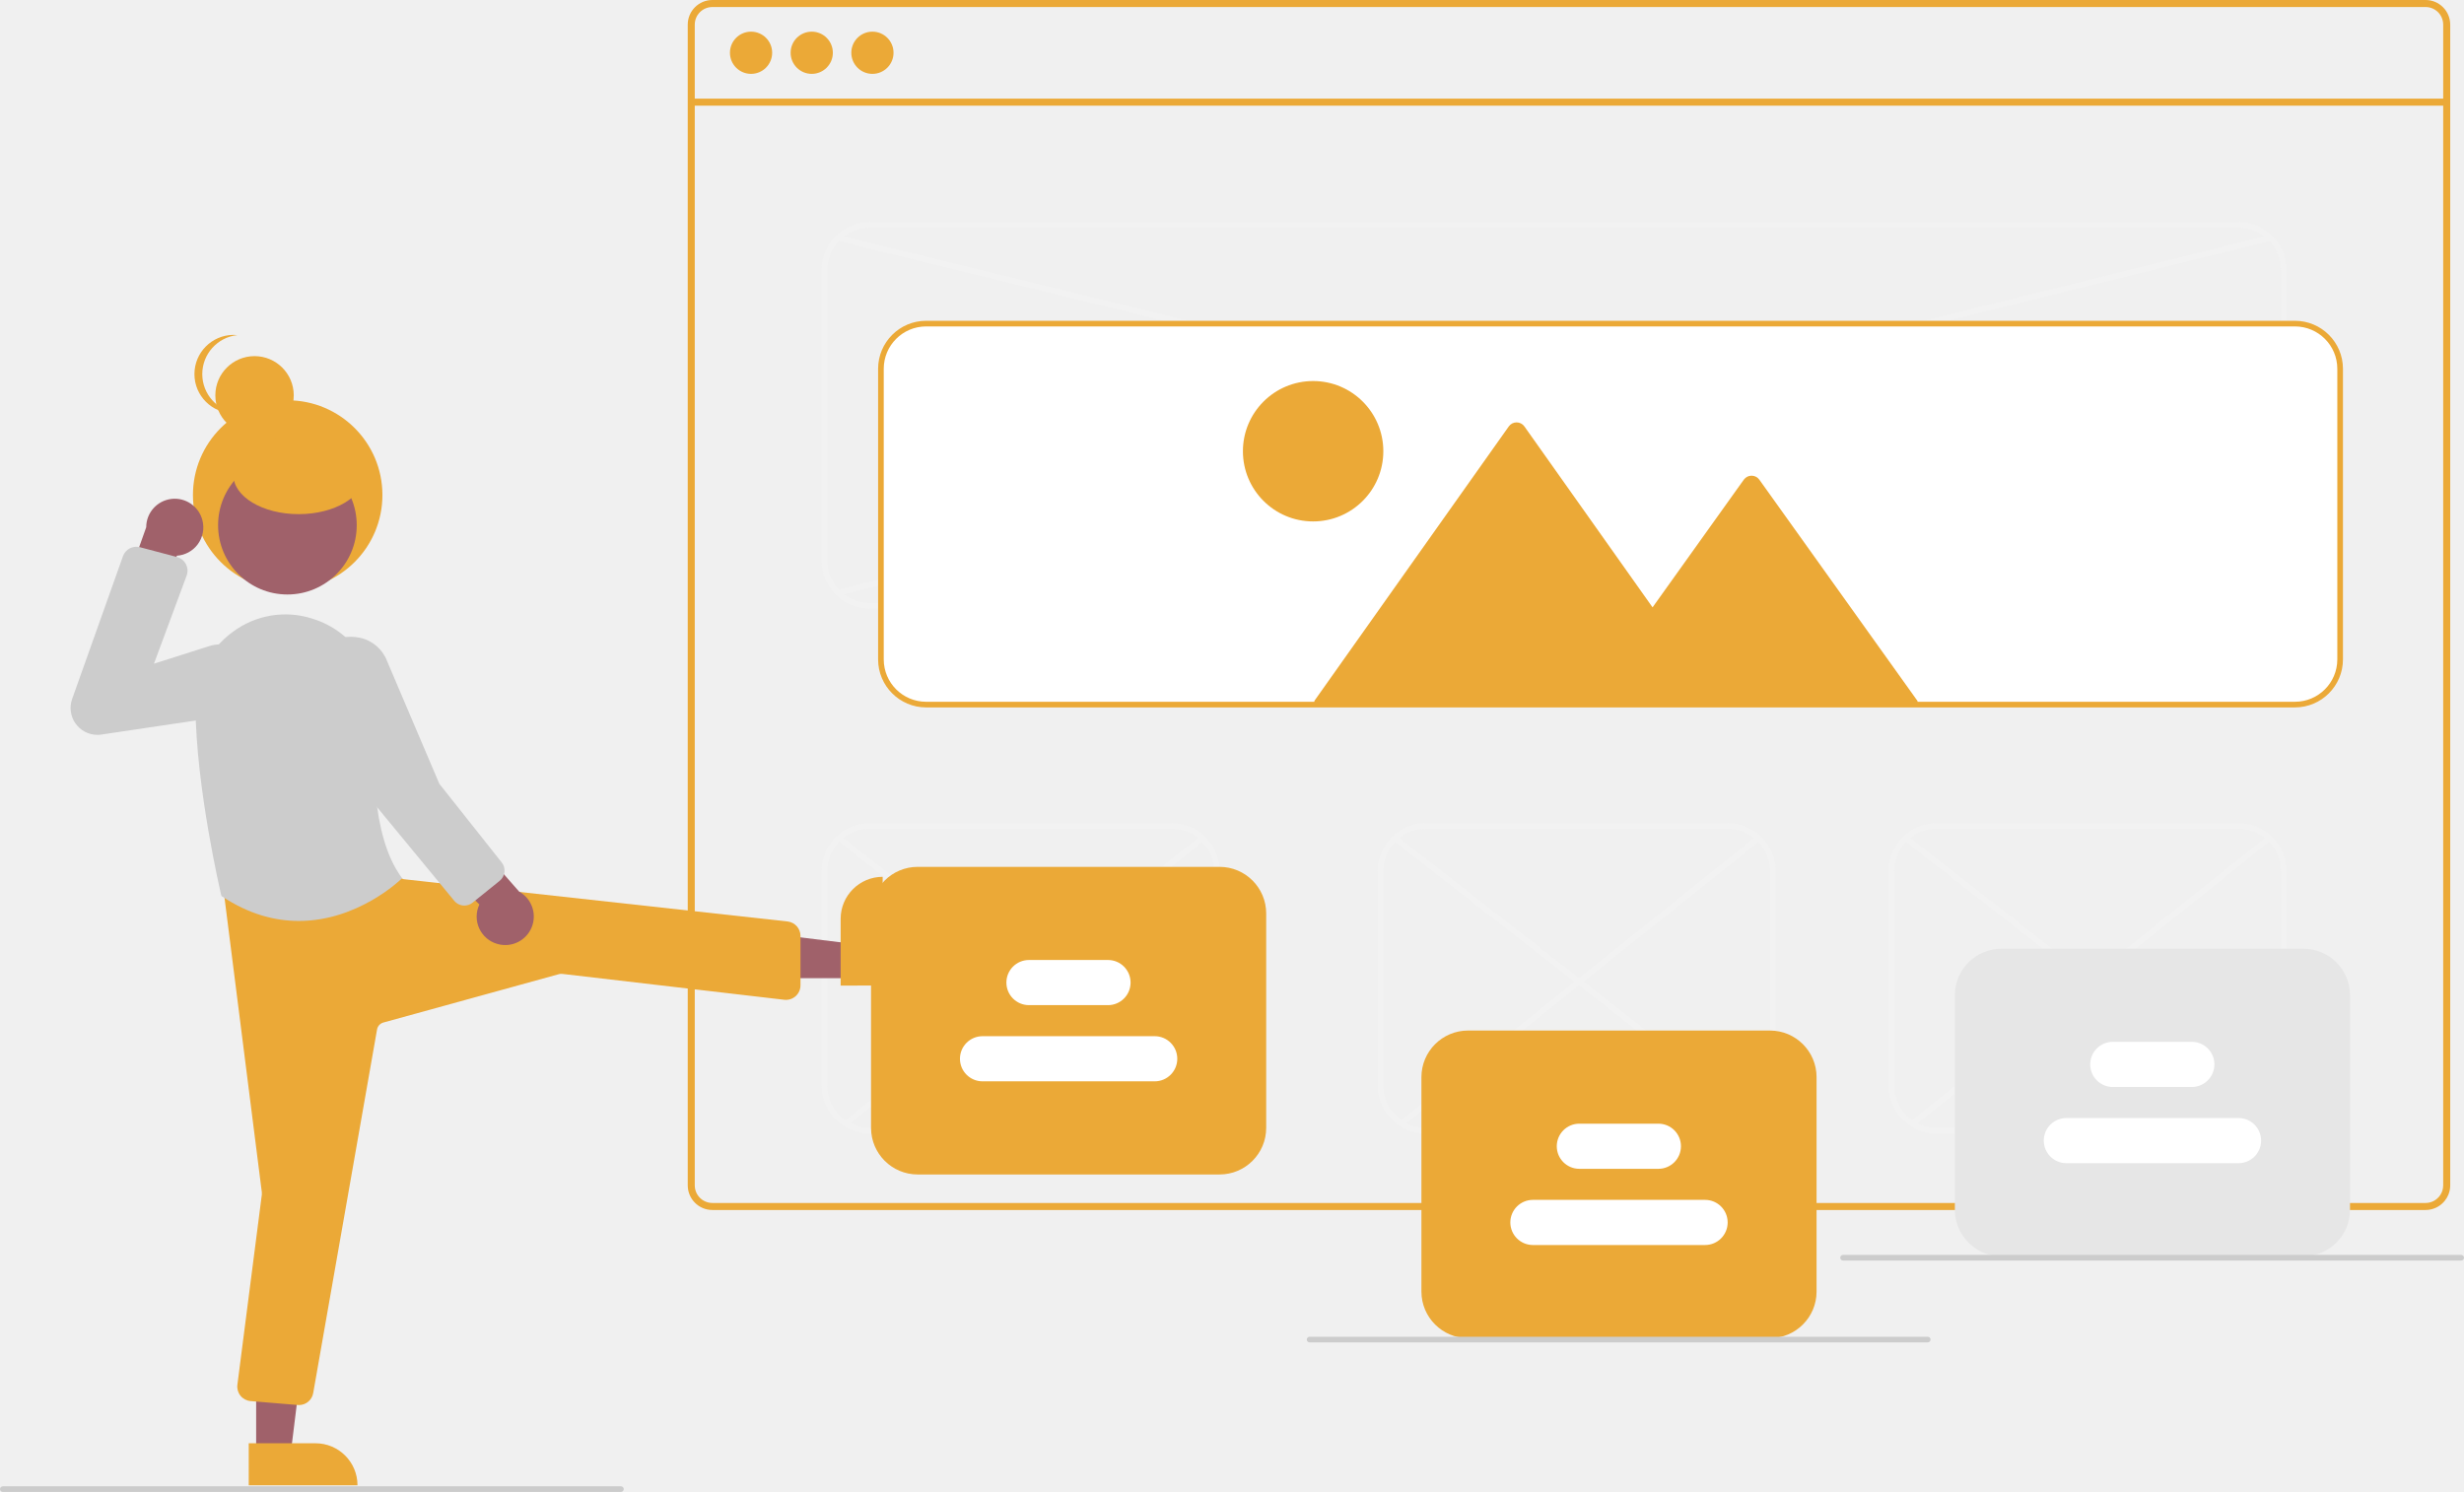
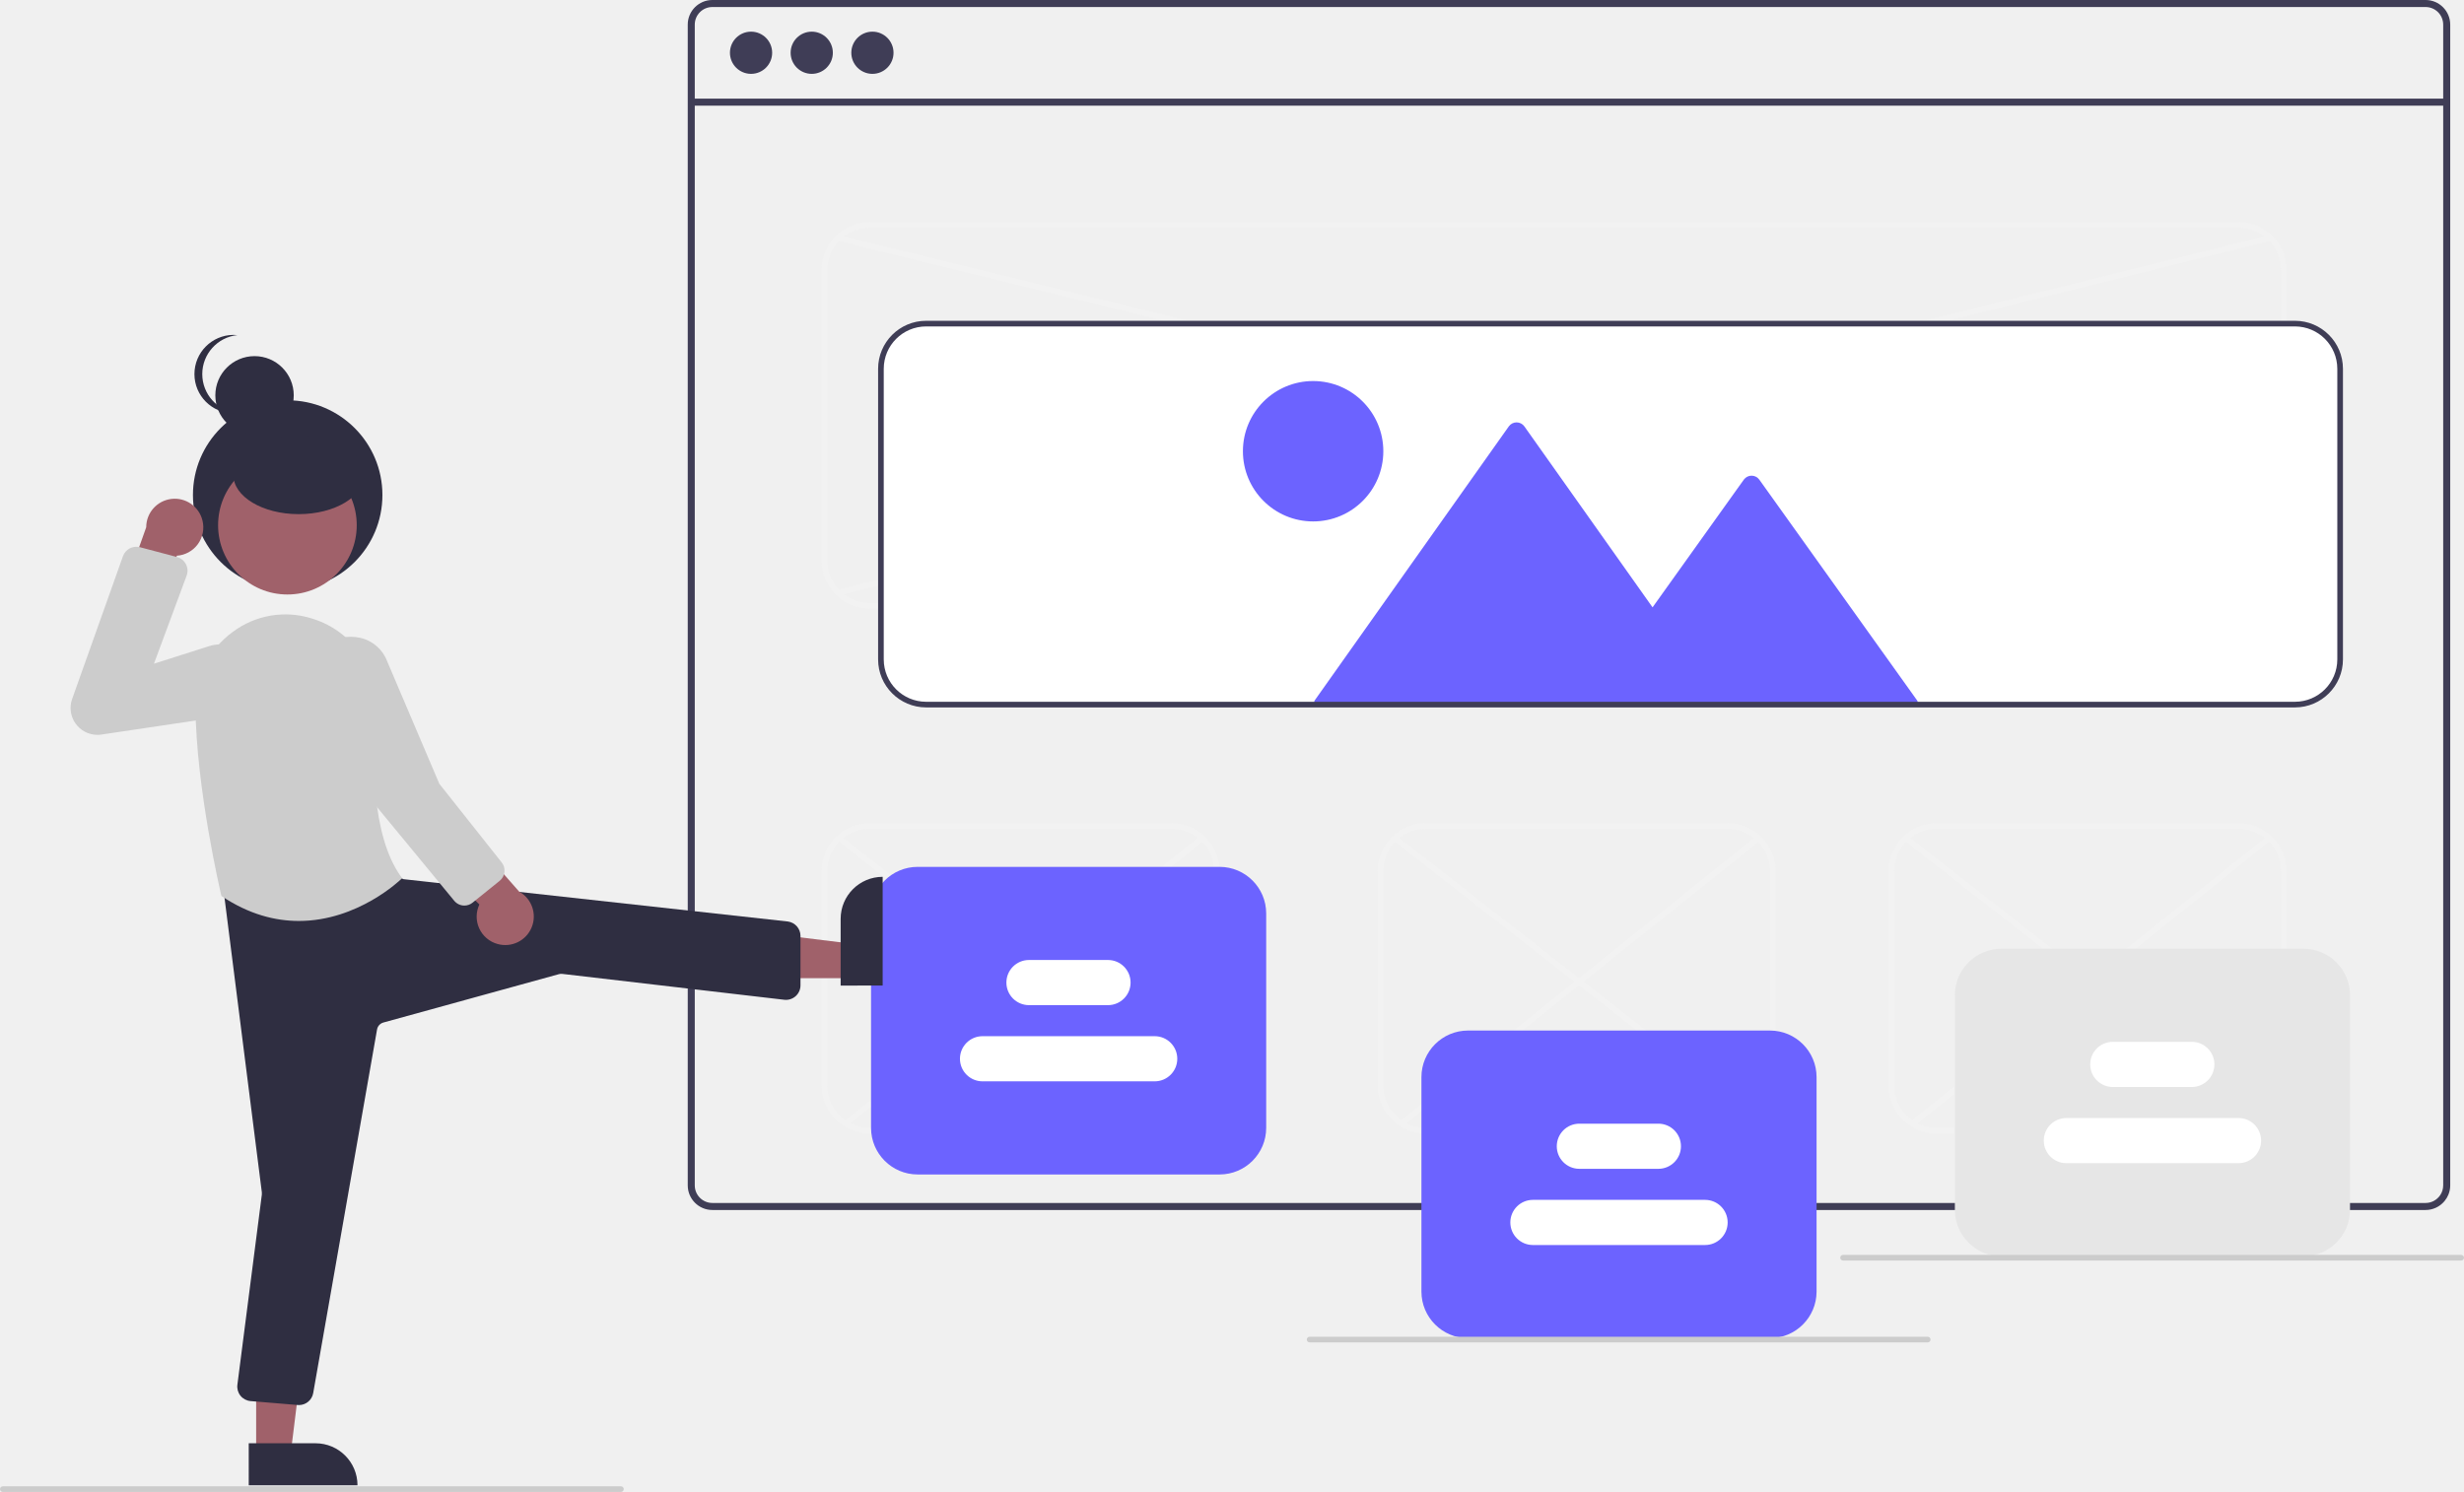
<svg xmlns="http://www.w3.org/2000/svg" id="b001403a-1e24-4603-98e8-0a03694cba74" data-name="Layer 1" width="873" height="528.671" viewBox="0 0 873 528.671">
-   <path d="M1022.889,185.664h-607a8.728,8.728,0,0,0-8.72,8.72V605.704a8.728,8.728,0,0,0,8.72,8.72h607a8.712,8.712,0,0,0,6.63-3.06,2.045,2.045,0,0,0,.19-.24,8.167,8.167,0,0,0,1.25-2.11,8.507,8.507,0,0,0,.66-3.31V194.384A8.73,8.73,0,0,0,1022.889,185.664Zm6.24,420.04a6.175,6.175,0,0,1-1.03,3.42,6.446,6.446,0,0,1-2.36,2.12,6.184,6.184,0,0,1-2.85.69h-607a6.238,6.238,0,0,1-6.23-6.23V194.384a6.238,6.238,0,0,1,6.23-6.23h607a6.239,6.239,0,0,1,6.24,6.23Z" transform="translate(-163.5 -185.6643)" fill="#eba937" />
-   <rect x="244.911" y="34.949" width="621.957" height="2.493" fill="#eba937" />
-   <circle cx="266.1" cy="18.696" r="7.478" fill="#eba937" />
-   <circle cx="287.601" cy="18.696" r="7.478" fill="#eba937" />
-   <circle cx="309.101" cy="18.696" r="7.478" fill="#eba937" />
+   <path d="M1022.889,185.664h-607a8.728,8.728,0,0,0-8.72,8.72V605.704a8.728,8.728,0,0,0,8.72,8.72h607a8.712,8.712,0,0,0,6.63-3.06,2.045,2.045,0,0,0,.19-.24,8.167,8.167,0,0,0,1.25-2.11,8.507,8.507,0,0,0,.66-3.31V194.384A8.73,8.73,0,0,0,1022.889,185.664Zm6.24,420.04a6.175,6.175,0,0,1-1.03,3.42,6.446,6.446,0,0,1-2.36,2.12,6.184,6.184,0,0,1-2.85.69h-607a6.238,6.238,0,0,1-6.23-6.23V194.384a6.238,6.238,0,0,1,6.23-6.23h607a6.239,6.239,0,0,1,6.24,6.23Z" transform="translate(-163.5 -185.6643)" fill="#3f3d56" />
+   <rect x="244.911" y="34.949" width="621.957" height="2.493" fill="#3f3d56" />
+   <circle cx="266.1" cy="18.696" r="7.478" fill="#3f3d56" />
+   <circle cx="287.601" cy="18.696" r="7.478" fill="#3f3d56" />
+   <circle cx="309.101" cy="18.696" r="7.478" fill="#3f3d56" />
  <path d="M956.614,401.336h-485a17.019,17.019,0,0,1-17-17v-103a17.019,17.019,0,0,1,17-17h485a17.019,17.019,0,0,1,17,17v103A17.019,17.019,0,0,1,956.614,401.336Zm-485-135a15.017,15.017,0,0,0-15,15v103a15.017,15.017,0,0,0,15,15h485a15.017,15.017,0,0,0,15-15v-103a15.017,15.017,0,0,0-15-15Z" transform="translate(-163.5 -185.6643)" fill="#f2f2f2" />
  <path d="M578.614,587.336h-107a17.019,17.019,0,0,1-17-17v-76a17.019,17.019,0,0,1,17-17h107a17.019,17.019,0,0,1,17,17v76A17.019,17.019,0,0,1,578.614,587.336Zm-107-108a15.017,15.017,0,0,0-15,15v76a15.017,15.017,0,0,0,15,15h107a15.017,15.017,0,0,0,15-15v-76a15.017,15.017,0,0,0-15-15Z" transform="translate(-163.5 -185.6643)" fill="#f2f2f2" />
  <path d="M956.614,587.336h-107a17.019,17.019,0,0,1-17-17v-76a17.019,17.019,0,0,1,17-17h107a17.019,17.019,0,0,1,17,17v76A17.019,17.019,0,0,1,956.614,587.336Zm-107-108a15.017,15.017,0,0,0-15,15v76a15.017,15.017,0,0,0,15,15h107a15.017,15.017,0,0,0,15-15v-76a15.017,15.017,0,0,0-15-15Z" transform="translate(-163.5 -185.6643)" fill="#f2f2f2" />
  <path d="M775.614,587.336h-107a17.019,17.019,0,0,1-17-17v-76a17.019,17.019,0,0,1,17-17h107a17.019,17.019,0,0,1,17,17v76A17.019,17.019,0,0,1,775.614,587.336Zm-107-108a15.017,15.017,0,0,0-15,15v76a15.017,15.017,0,0,0,15,15h107a15.017,15.017,0,0,0,15-15v-76a15.017,15.017,0,0,0-15-15Z" transform="translate(-163.5 -185.6643)" fill="#f2f2f2" />
  <rect x="715.471" y="68.968" width="2" height="527.397" transform="translate(59.56218 763.8853) rotate(-76.25179)" fill="#f2f2f2" />
  <rect x="452.663" y="331.836" width="522.902" height="2" transform="translate(-222.582 -4.17702) rotate(-13.91411)" fill="#f2f2f2" />
  <path d="M976.614,435.835h-485a16.519,16.519,0,0,1-16.5-16.5v-103a16.519,16.519,0,0,1,16.5-16.5h485a16.519,16.519,0,0,1,16.5,16.5v103A16.519,16.519,0,0,1,976.614,435.835Z" transform="translate(-163.5 -185.6643)" fill="#fff" />
  <rect x="720.783" y="451.355" width="2" height="162.548" transform="matrix(0.61507, -0.78848, 0.78848, 0.61507, -305.626, 588.4719)" fill="#f2f2f2" />
  <rect x="642.283" y="532.238" width="161.993" height="2" transform="translate(-338.114 383.1165) rotate(-38.66636)" fill="#f2f2f2" />
  <rect x="523.783" y="451.355" width="2" height="162.548" transform="matrix(0.61507, -0.78848, 0.78848, 0.61507, -381.4581, 433.1421)" fill="#f2f2f2" />
  <rect x="445.283" y="532.238" width="161.993" height="2" transform="translate(-381.2969 260.034) rotate(-38.66636)" fill="#f2f2f2" />
  <rect x="901.783" y="451.355" width="2" height="162.548" transform="matrix(0.61507, -0.78848, 0.78848, 0.61507, -235.9528, 731.186)" fill="#f2f2f2" />
  <rect x="823.283" y="532.238" width="161.993" height="2" transform="translate(-298.4384 496.2024) rotate(-38.66636)" fill="#f2f2f2" />
-   <path d="M790.614,659.836h-107a16.519,16.519,0,0,1-16.5-16.5v-76a16.519,16.519,0,0,1,16.5-16.5h107a16.519,16.519,0,0,1,16.5,16.5v76A16.519,16.519,0,0,1,790.614,659.836Z" transform="translate(-163.5 -185.6643)" fill="#eba937" />
+   <path d="M790.614,659.836h-107a16.519,16.519,0,0,1-16.5-16.5v-76a16.519,16.519,0,0,1,16.5-16.5h107a16.519,16.519,0,0,1,16.5,16.5v76A16.519,16.519,0,0,1,790.614,659.836Z" transform="translate(-163.5 -185.6643)" fill="#6c63ff" />
  <path d="M846.5,661.336h-219a1,1,0,0,1,0-2h219a1,1,0,0,1,0,2Z" transform="translate(-163.5 -185.6643)" fill="#ccc" />
  <path d="M383.5,714.336h-219a1,1,0,0,1,0-2h219a1,1,0,0,1,0,2Z" transform="translate(-163.5 -185.6643)" fill="#ccc" />
  <path d="M751.067,599.836h-28a8,8,0,0,1,0-16h28a8,8,0,0,1,0,16Z" transform="translate(-163.5 -185.6643)" fill="#fff" />
  <path d="M767.614,626.836h-61a8,8,0,0,1,0-16h61a8,8,0,0,1,0,16Z" transform="translate(-163.5 -185.6643)" fill="#fff" />
-   <path d="M595.614,601.836h-107a16.519,16.519,0,0,1-16.5-16.5v-76a16.519,16.519,0,0,1,16.5-16.5h107a16.519,16.519,0,0,1,16.5,16.5v76A16.519,16.519,0,0,1,595.614,601.836Z" transform="translate(-163.5 -185.6643)" fill="#eba937" />
+   <path d="M595.614,601.836h-107a16.519,16.519,0,0,1-16.5-16.5v-76a16.519,16.519,0,0,1,16.5-16.5h107a16.519,16.519,0,0,1,16.5,16.5v76A16.519,16.519,0,0,1,595.614,601.836Z" transform="translate(-163.5 -185.6643)" fill="#6c63ff" />
  <path d="M556.067,541.836h-28a8,8,0,0,1,0-16h28a8,8,0,0,1,0,16Z" transform="translate(-163.5 -185.6643)" fill="#fff" />
  <path d="M572.614,568.836h-61a8,8,0,1,1,0-16h61a8,8,0,0,1,0,16Z" transform="translate(-163.5 -185.6643)" fill="#fff" />
  <path d="M979.614,630.836h-107a16.519,16.519,0,0,1-16.5-16.5v-76a16.519,16.519,0,0,1,16.5-16.5h107a16.519,16.519,0,0,1,16.5,16.5v76A16.519,16.519,0,0,1,979.614,630.836Z" transform="translate(-163.5 -185.6643)" fill="#e6e6e6" />
  <path d="M940.067,570.836h-28a8,8,0,0,1,0-16h28a8,8,0,0,1,0,16Z" transform="translate(-163.5 -185.6643)" fill="#fff" />
  <path d="M956.614,597.836h-61a8,8,0,0,1,0-16h61a8,8,0,0,1,0,16Z" transform="translate(-163.5 -185.6643)" fill="#fff" />
  <polygon points="301.345 346.608 301.345 334.348 254.057 328.515 254.058 346.61 301.345 346.608" fill="#a0616a" />
-   <path d="M449.52,508.19h38.531a0,0,0,0,1,0,0v14.887a0,0,0,0,1,0,0H464.407a14.887,14.887,0,0,1-14.887-14.887v0A0,0,0,0,1,449.52,508.19Z" transform="translate(820.8972 -138.8395) rotate(89.99738)" fill="#eba937" />
+   <path d="M449.52,508.19h38.531a0,0,0,0,1,0,0v14.887a0,0,0,0,1,0,0H464.407a14.887,14.887,0,0,1-14.887-14.887v0A0,0,0,0,1,449.52,508.19Z" transform="translate(820.8972 -138.8395) rotate(89.99738)" fill="#2f2e41" />
  <polygon points="90.755 514.923 103.015 514.922 108.847 467.634 90.753 467.635 90.755 514.923" fill="#a0616a" />
-   <path d="M251.628,697.083h38.531a0,0,0,0,1,0,0v14.887a0,0,0,0,1,0,0H266.515a14.887,14.887,0,0,1-14.887-14.887v0a0,0,0,0,1,0,0Z" transform="translate(378.3196 1223.377) rotate(179.9974)" fill="#eba937" />
-   <path d="M269.417,683.547c-.146,0-.293-.007-.441-.02L252.278,682.136a5.139,5.139,0,0,1-4.673-5.778l8.666-67.398a3.126,3.126,0,0,0,0-.789L242.506,499.541a5.141,5.141,0,0,1,5.028-5.786l48.693-.69a5.961,5.961,0,0,1,.742.043l.133.037,9.366,4.054,136.162,14.996a5.16,5.16,0,0,1,4.484,5.1v17.531a5.143,5.143,0,0,1-5.735,5.107l-78.662-9.169a3.043,3.043,0,0,0-1.187.091l-62.205,17.144a3.12,3.12,0,0,0-2.237,2.46L274.469,679.295A5.126,5.126,0,0,1,269.417,683.547Z" transform="translate(-163.5 -185.6643)" fill="#eba937" />
-   <circle cx="101.927" cy="175.413" r="33.566" fill="#eba937" />
-   <circle cx="90.185" cy="140.084" r="13.89" fill="#eba937" />
-   <path d="M235.165,318.225a13.891,13.891,0,0,1,12.443-13.814,14.042,14.042,0,0,0-1.447-.075,13.89,13.89,0,0,0,0,27.779,14.042,14.042,0,0,0,1.447-.075A13.891,13.891,0,0,1,235.165,318.225Z" transform="translate(-163.5 -185.6643)" fill="#eba937" />
+   <path d="M251.628,697.083h38.531a0,0,0,0,1,0,0v14.887a0,0,0,0,1,0,0H266.515a14.887,14.887,0,0,1-14.887-14.887v0a0,0,0,0,1,0,0Z" transform="translate(378.3196 1223.377) rotate(179.9974)" fill="#2f2e41" />
+   <path d="M269.417,683.547c-.146,0-.293-.007-.441-.02L252.278,682.136a5.139,5.139,0,0,1-4.673-5.778l8.666-67.398a3.126,3.126,0,0,0,0-.789L242.506,499.541a5.141,5.141,0,0,1,5.028-5.786l48.693-.69a5.961,5.961,0,0,1,.742.043l.133.037,9.366,4.054,136.162,14.996a5.16,5.16,0,0,1,4.484,5.1v17.531a5.143,5.143,0,0,1-5.735,5.107l-78.662-9.169a3.043,3.043,0,0,0-1.187.091l-62.205,17.144a3.12,3.12,0,0,0-2.237,2.46L274.469,679.295A5.126,5.126,0,0,1,269.417,683.547Z" transform="translate(-163.5 -185.6643)" fill="#2f2e41" />
+   <circle cx="101.927" cy="175.413" r="33.566" fill="#2f2e41" />
+   <circle cx="90.185" cy="140.084" r="13.89" fill="#2f2e41" />
+   <path d="M235.165,318.225a13.891,13.891,0,0,1,12.443-13.814,14.042,14.042,0,0,0-1.447-.075,13.89,13.89,0,0,0,0,27.779,14.042,14.042,0,0,0,1.447-.075A13.891,13.891,0,0,1,235.165,318.225Z" transform="translate(-163.5 -185.6643)" fill="#2f2e41" />
  <path d="M269.381,512.006c-8.338,0-17.613-2.309-27.269-8.746l-.164-.109-.045-.19c-.09-.377-8.973-37.978-9.148-67.1a32.068,32.068,0,0,1,13.199-26.269,31.129,31.129,0,0,1,28.152-4.733h0q.938.297,1.88.638a31.98,31.98,0,0,1,20.669,32.774c-1.267,15.388-1.774,43.413,9.055,58.22l.253.347-.304.303C305.451,497.347,290.39,512.006,269.381,512.006Z" transform="translate(-163.5 -185.6643)" fill="#ccc" />
  <circle cx="101.831" cy="186.097" r="24.561" fill="#a0616a" />
  <path d="M235.246,370.14a10.056,10.056,0,0,1-9.103,12.445l-9.477,34.455-12.236-13.968L215.305,372.495A10.11,10.11,0,0,1,235.246,370.14Z" transform="translate(-163.5 -185.6643)" fill="#a0616a" />
  <path d="M197.992,446.061a9.519,9.519,0,0,1-8.933-12.709l18.016-50.621a5.042,5.042,0,0,1,6.005-3.165l13.129,3.476a5.013,5.013,0,0,1,3.417,6.59l-11.579,31.21,19.64-6.247a12.771,12.771,0,1,1,5.753,24.803l-44.016,6.557A9.625,9.625,0,0,1,197.992,446.061Z" transform="translate(-163.5 -185.6643)" fill="#ccc" />
-   <ellipse cx="105.831" cy="168.296" rx="23.149" ry="13.89" fill="#eba937" />
+   <ellipse cx="105.831" cy="168.296" rx="23.149" ry="13.89" fill="#2f2e41" />
  <path d="M339.798,520.171a10.056,10.056,0,0,1-6.449-14.006l-25.501-25.033,18.155-3.901,21.433,24.37a10.11,10.11,0,0,1-7.638,18.57Z" transform="translate(-163.5 -185.6643)" fill="#a0616a" />
  <path d="M328.027,506.551a4.622,4.622,0,0,1-3.576-1.677l-27.838-33.774-21.789-41.845a13.84,13.84,0,0,1,2.067-12.538,13.289,13.289,0,0,1,11.026-5.41,17.426,17.426,0,0,1,3.214.368,13.311,13.311,0,0,1,9.561,8.353l18.458,43.363,22.121,27.904a4.639,4.639,0,0,1-.721,6.475l-9.626,7.763A4.6,4.6,0,0,1,328.027,506.551Z" transform="translate(-163.5 -185.6643)" fill="#ccc" />
  <path d="M1035.5,632.336h-219a1,1,0,0,1,0-2h219a1,1,0,0,1,0,2Z" transform="translate(-163.5 -185.6643)" fill="#ccc" />
-   <path d="M842.884,434.071v1.265H629.184v-1.323l1.15-1.627,67.75-95.647a3.385,3.385,0,0,1,5.49,0l45.43,64.137L781.344,355.62a3.385,3.385,0,0,1,5.48,0l54.91,76.833Z" transform="translate(-163.5 -185.6643)" fill="#eba937" />
-   <circle cx="465.241" cy="159.895" r="24.873" fill="#eba937" />
-   <path d="M976.614,436.336h-485a17.019,17.019,0,0,1-17-17v-103a17.019,17.019,0,0,1,17-17h485a17.019,17.019,0,0,1,17,17v103A17.019,17.019,0,0,1,976.614,436.336Zm-485-135a15.017,15.017,0,0,0-15,15v103a15.017,15.017,0,0,0,15,15h485a15.017,15.017,0,0,0,15-15v-103a15.017,15.017,0,0,0-15-15Z" transform="translate(-163.5 -185.6643)" fill="#eba937" />
+   <path d="M842.884,434.071v1.265H629.184v-1.323l1.15-1.627,67.75-95.647a3.385,3.385,0,0,1,5.49,0l45.43,64.137L781.344,355.62a3.385,3.385,0,0,1,5.48,0l54.91,76.833Z" transform="translate(-163.5 -185.6643)" fill="#6c63ff" />
+   <circle cx="465.241" cy="159.895" r="24.873" fill="#6c63ff" />
+   <path d="M976.614,436.336h-485a17.019,17.019,0,0,1-17-17v-103a17.019,17.019,0,0,1,17-17h485a17.019,17.019,0,0,1,17,17v103A17.019,17.019,0,0,1,976.614,436.336Zm-485-135a15.017,15.017,0,0,0-15,15v103a15.017,15.017,0,0,0,15,15h485a15.017,15.017,0,0,0,15-15v-103a15.017,15.017,0,0,0-15-15Z" transform="translate(-163.5 -185.6643)" fill="#3f3d56" />
</svg>
